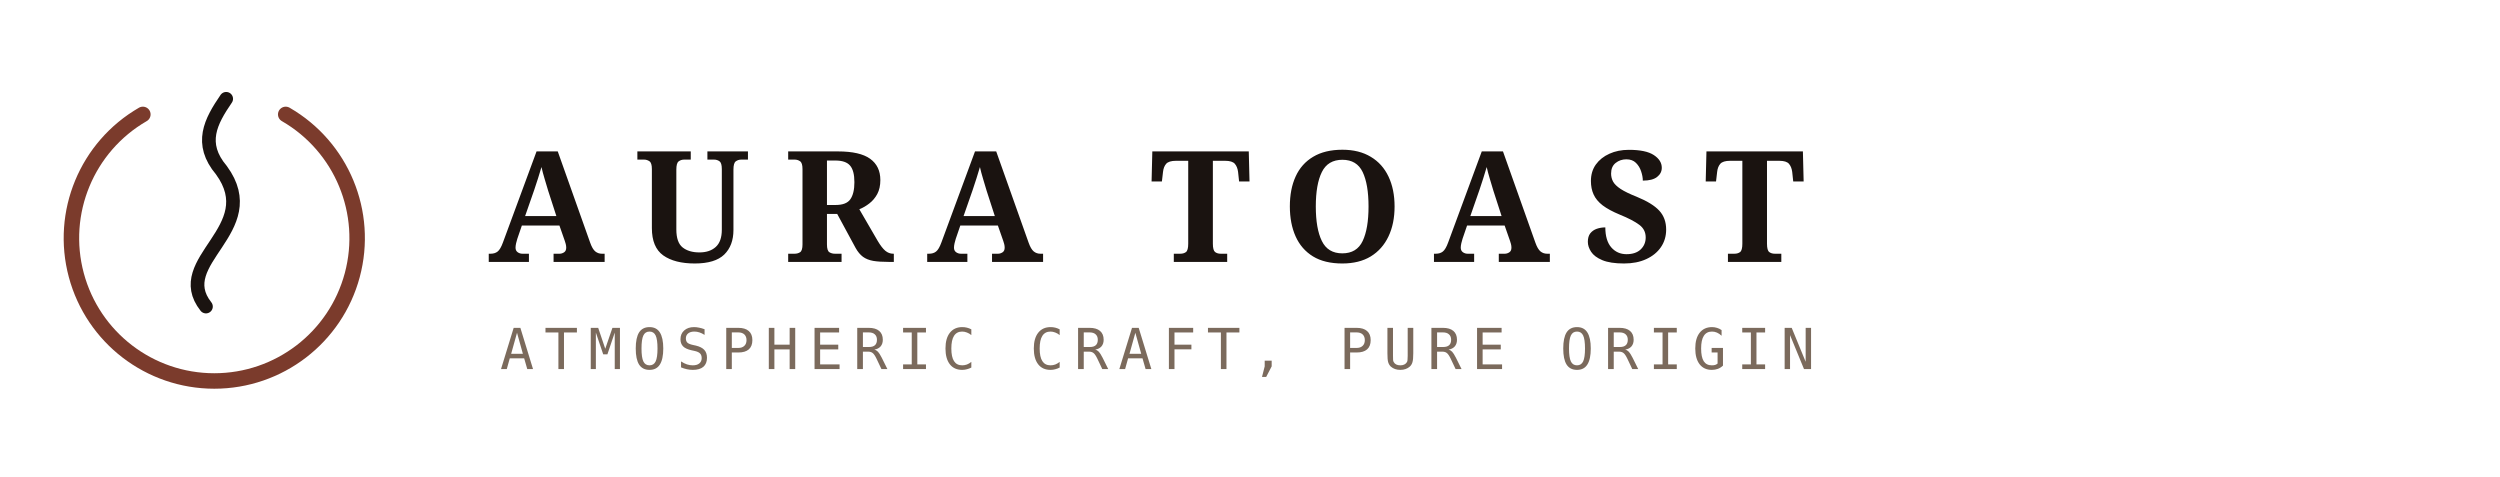
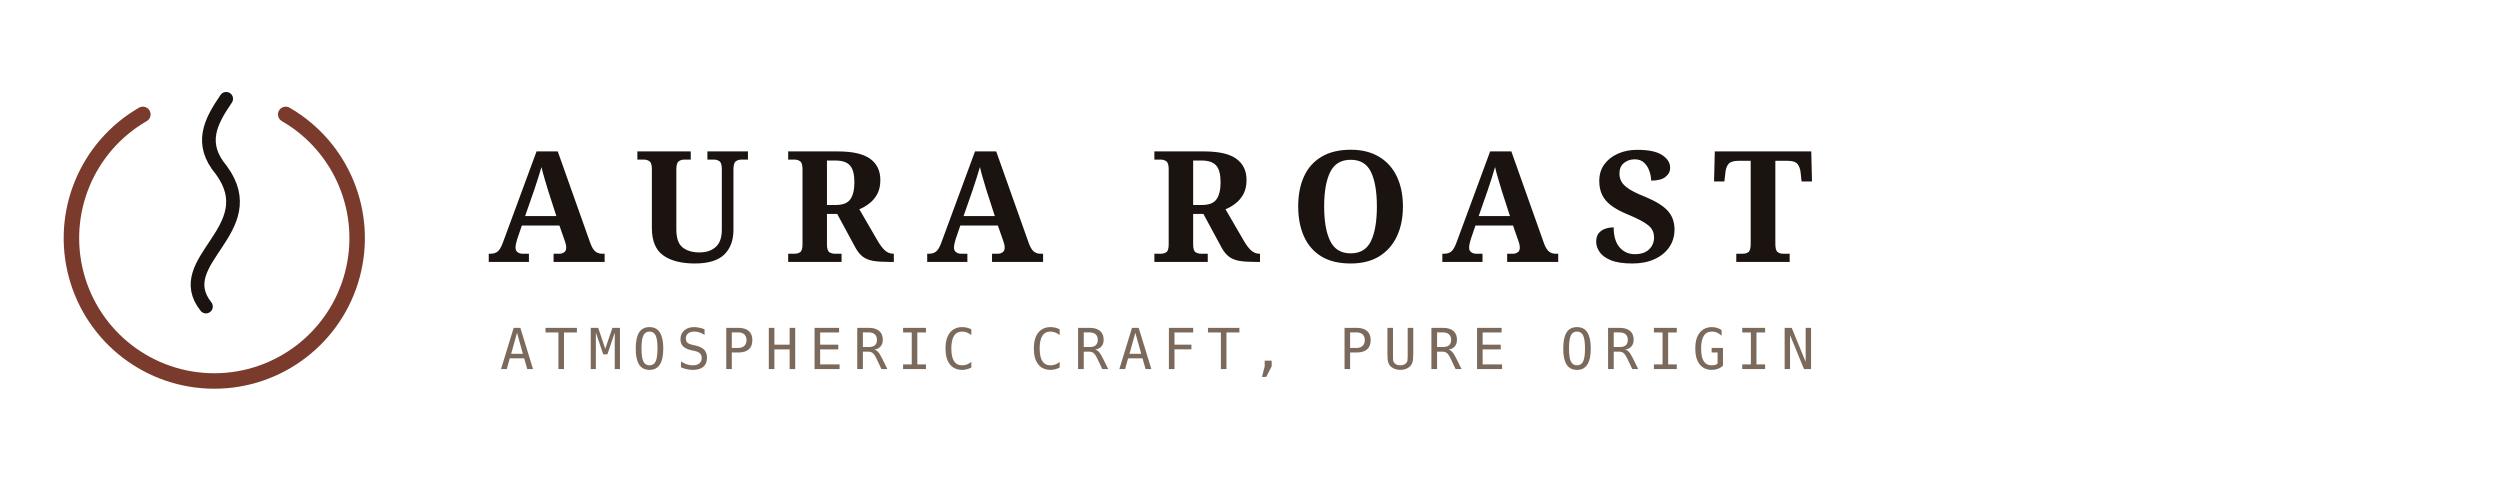
<svg xmlns="http://www.w3.org/2000/svg" viewBox="0 0 420 80" width="420" height="80">
  <g transform="translate(4,8)">
    <path d="M 44.00 11.22 A 24 24 0 1 1 20.00 11.22" fill="none" stroke="#7B3B2C" stroke-width="2.6" stroke-linecap="round" />
    <path d="M 30.6 43.5 C 24.5 35.8, 40.5 30.6, 33.2 20.6 C 29.4 16.1, 31.4 12.4, 34.0 8.6" fill="none" stroke="#1A1310" stroke-width="2.3" stroke-linecap="round" />
  </g>
-   <text x="82" y="44" font-family="Fraunces, Georgia, serif" font-size="26" font-weight="600" letter-spacing="5.6" fill="#1A1310">AURA TOAST</text>
+   <text x="82" y="44" font-family="Fraunces, Georgia, serif" font-size="26" font-weight="600" letter-spacing="5.6" fill="#1A1310">AURA ROAST</text>
  <text x="84" y="62" font-family="IBM Plex Mono, ui-monospace, monospace" font-size="9.5" letter-spacing="1.7" fill="#7B6A5C">ATMOSPHERIC CRAFT, PURE ORIGIN</text>
</svg>
